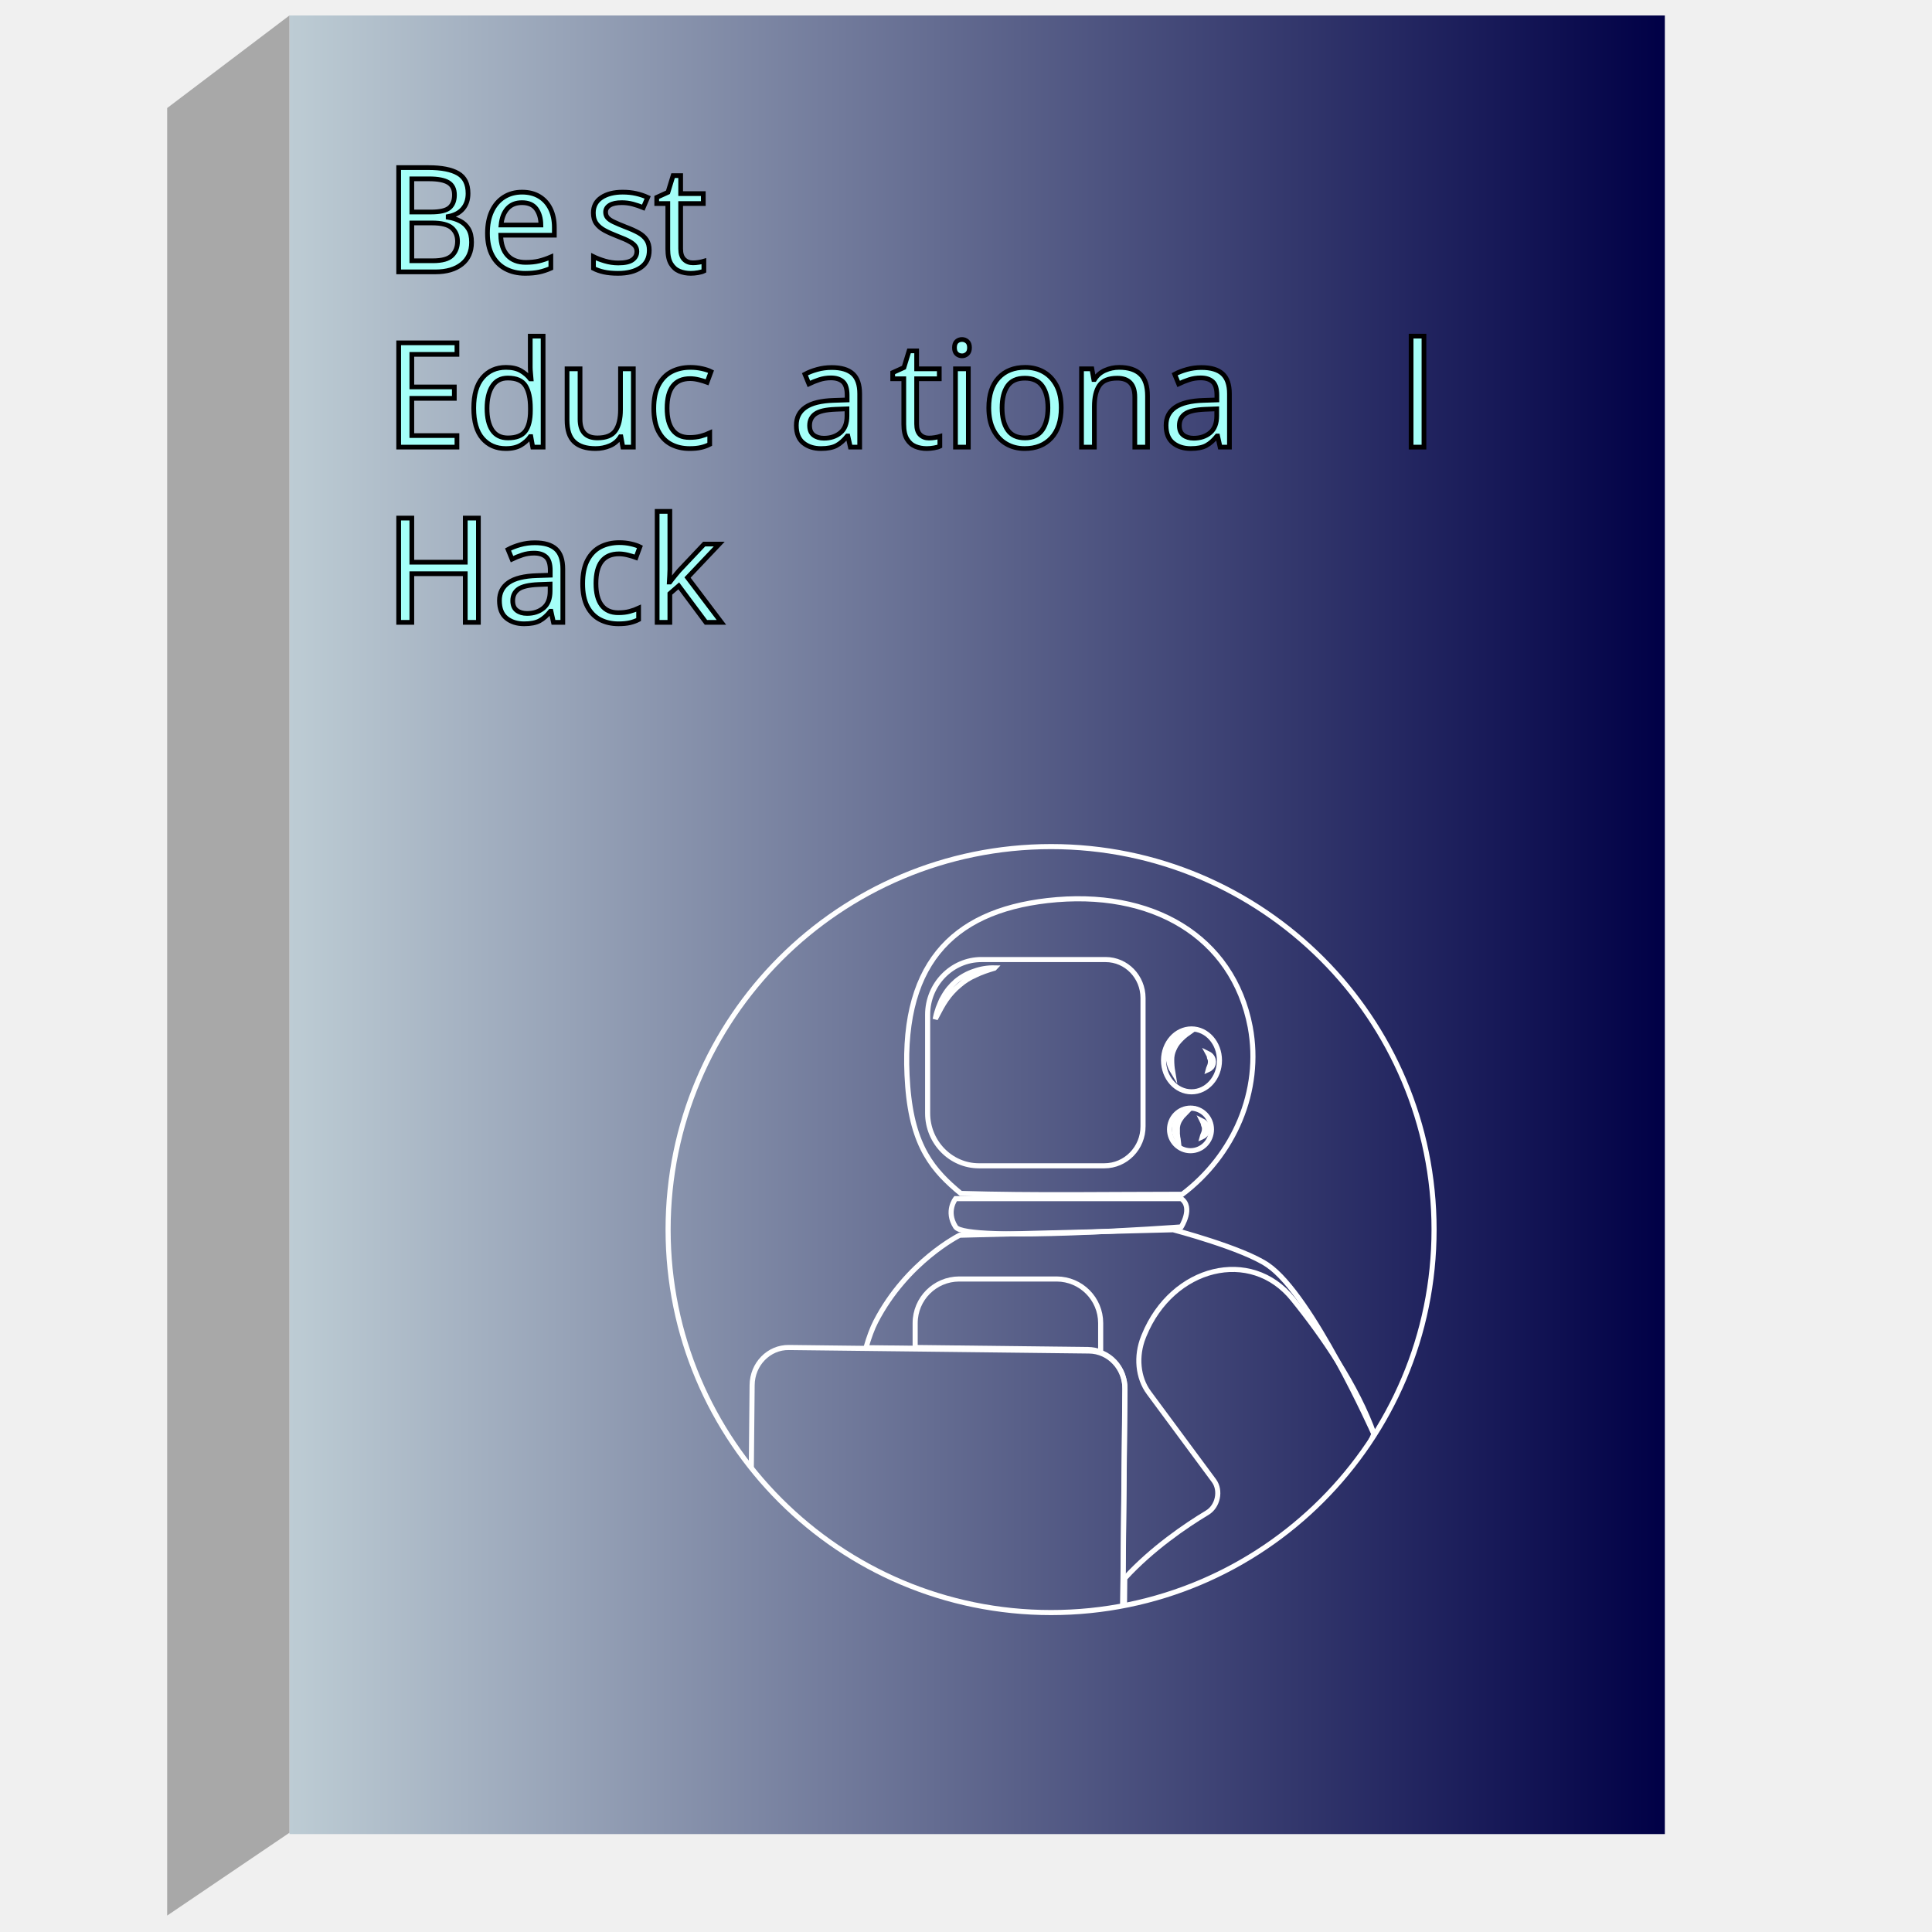
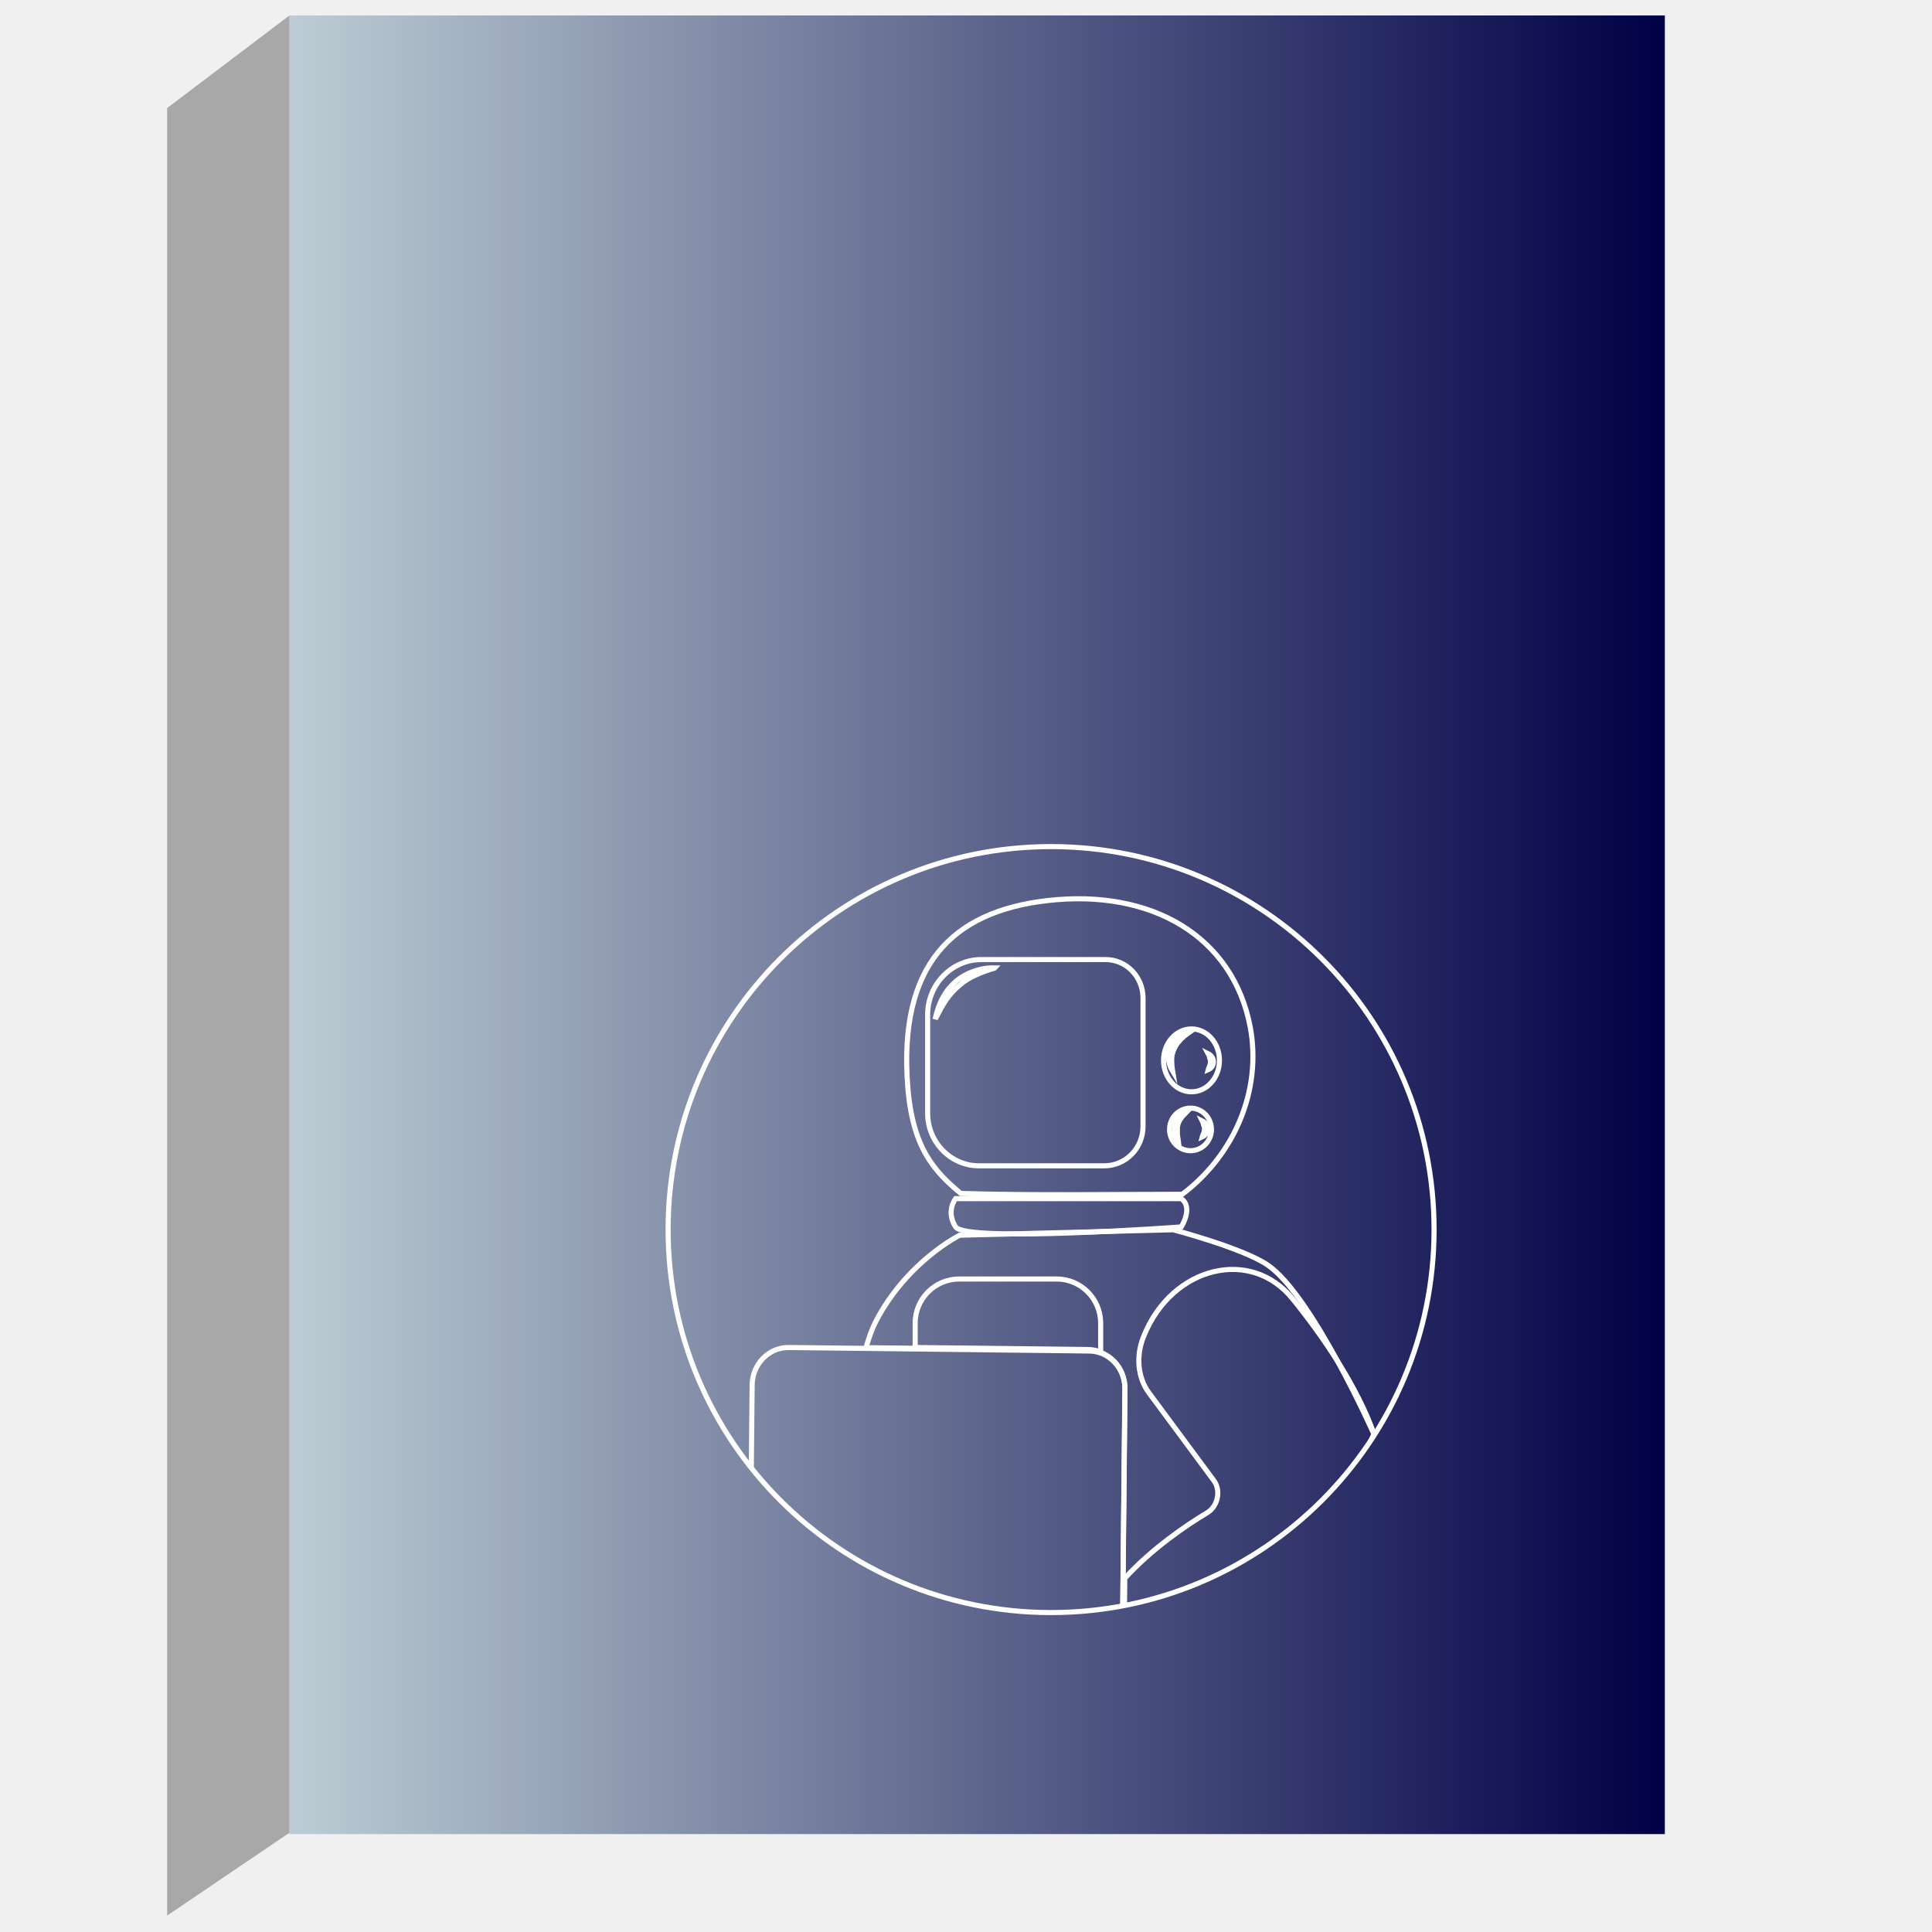
<svg xmlns="http://www.w3.org/2000/svg" viewBox="0 0 2048 2048">
  <defs>
-     <style>.cls-1{fill:url(#radial-gradient);}.cls-2,.cls-5,.cls-6{fill:none;}.cls-2,.cls-6{stroke:#fff;}.cls-10,.cls-2,.cls-6{stroke-miterlimit:10;}.cls-2{stroke-width:5.4px;}.cls-3{isolation:isolate;}.cls-4{clip-path:url(#clip-path);}.cls-6{stroke-width:2.18px;opacity:0.03;mix-blend-mode:screen;}.cls-7{fill:#ccc;}.cls-8{fill:url(#linear-gradient);}.cls-9{fill:#a8a8a8;}.cls-10{font-size:154.8px;fill:#a5fff8;stroke:#000;stroke-width:5px;font-family:Bungee-Regular, Bungee;}.cls-11{letter-spacing:-0.01em;}.cls-12{letter-spacing:-0.04em;}.cls-13{letter-spacing:0em;}.cls-14{clip-path:url(#clip-path-2);}</style>
+     <style>.cls-1{fill:url(#radial-gradient);}.cls-2,.cls-5,.cls-6{fill:none;}.cls-2,.cls-6{stroke:#fff;stroke-miterlimit:10;}.cls-2{stroke-width:5.4px;}.cls-3{isolation:isolate;}.cls-4{clip-path:url(#clip-path);}.cls-6{stroke-width:2.18px;opacity:0.03;mix-blend-mode:screen;}.cls-7{fill:#ccc;}.cls-8{fill:url(#linear-gradient);}.cls-9{fill:#a8a8a8;}.cls-10{clip-path:url(#clip-path-2);}</style>
    <radialGradient id="radial-gradient" cx="3438.89" cy="-766.85" r="1061.63" gradientTransform="translate(678.13 -424.63) scale(0.72 0.74)" gradientUnits="userSpaceOnUse">
      <stop offset="0" stop-color="#1b0061" />
      <stop offset="0.24" stop-color="#1b0263" />
      <stop offset="0.33" stop-color="#190968" />
      <stop offset="0.39" stop-color="#161471" />
      <stop offset="0.44" stop-color="#12257f" />
      <stop offset="0.49" stop-color="#0d3b91" />
      <stop offset="0.53" stop-color="#0656a6" />
      <stop offset="0.56" stop-color="#0071bc" />
      <stop offset="0.56" stop-color="#006db3" />
      <stop offset="0.57" stop-color="#006298" />
      <stop offset="0.58" stop-color="#005984" />
      <stop offset="0.59" stop-color="#005375" />
      <stop offset="0.6" stop-color="#004f6d" />
      <stop offset="0.63" stop-color="#004e6a" />
      <stop offset="0.68" stop-color="#003d53" />
      <stop offset="0.77" stop-color="#00232f" />
      <stop offset="0.86" stop-color="#001015" />
      <stop offset="0.94" stop-color="#000406" />
      <stop offset="1" />
    </radialGradient>
    <clipPath id="clip-path">
      <ellipse id="_Ellipse_" data-name="&lt;Ellipse&gt;" class="cls-1" cx="3152.19" cy="-989.48" rx="763.5" ry="782.25" />
    </clipPath>
    <linearGradient id="linear-gradient" x1="306.8" y1="980.3" x2="1764.8" y2="980.3" gradientUnits="userSpaceOnUse">
      <stop offset="0" stop-color="#bdccd4" />
      <stop offset="1" stop-color="#000046" />
    </linearGradient>
    <clipPath id="clip-path-2">
      <circle id="OuterShell" class="cls-2" cx="1114.19" cy="1303.4" r="405.98" />
    </clipPath>
  </defs>
  <g class="cls-3">
    <g id="Layer_4" data-name="Layer 4">
      <ellipse id="_Ellipse_2" data-name="&lt;Ellipse&gt;" class="cls-1" cx="3152.19" cy="-989.48" rx="763.5" ry="782.25" />
      <g class="cls-4">
        <polyline class="cls-5" points="3151.9 -989.79 3250.51 -1313.36 3151.9 -989.79 3053.3 -666.21 3151.9 -989.79 3467.94 -888.83 3151.9 -989.79 2835.86 -1090.74 3151.9 -989.79 2931.27 -3084.17 3151.9 -989.79 3372.53 1104.6 3151.9 -989.79 5197.53 -1215.68 3151.9 -989.79 1106.28 -763.89 3151.9 -989.79 2706.52 -2856.71 3151.9 -989.79 3597.28 877.14 3151.9 -989.79 4975.36 -1445.78 3151.9 -989.79 1328.44 -533.79 3151.9 -989.79 2714.64 -2653.51 3151.9 -989.79 3589.16 673.94 3151.9 -989.79 4776.9 -1437.46 3151.9 -989.79 1526.91 -542.11 3151.9 -989.79 3493.13 -2994.14 3151.9 -989.79 2810.67 1014.57 3151.9 -989.79 5109.59 -640.43 3151.9 -989.79 1194.21 -1339.15 3151.9 -989.79 4933.99 -2779.14 3151.9 -989.79 1369.81 799.57 3151.9 -989.79 4899.6 834.78 3151.9 -989.79 1404.2 -2814.35 3151.9 -989.79 3653.71 -1734.33 3151.9 -989.79 2650.09 -245.24 3151.9 -989.79 3879.11 -476.02 3151.9 -989.79 2424.69 -1503.55 3151.9 -989.79 2657.28 -2211.47 3151.9 -989.79 3646.52 231.89 3151.9 -989.79 4345.14 -1496.2 3151.9 -989.79 1958.66 -483.38 3151.9 -989.79 3655.7 -2384.41 3151.9 -989.79 2648.1 404.84 3151.9 -989.79 4514.06 -473.97 3151.9 -989.79 1789.74 -1505.6 3151.9 -989.79 5417.76 -2263.81 3151.9 -989.79 886.04 284.24 3151.9 -989.79 4396.27 1330.08 3151.9 -989.79 1907.53 -3309.65 3151.9 -989.79 4635.09 -2881.52 3151.9 -989.79 1668.72 901.94 3151.9 -989.79 4999.59 528.75 3151.9 -989.79 1304.21 -2508.32 3151.9 -989.79 2830.9 -1919.03 3151.9 -989.79 3472.9 -60.54 3151.9 -989.79 4059.52 -1318.43 3151.9 -989.79 2244.29 -661.14 3151.9 -989.79 3362.84 -1761.13 3151.9 -989.79 2940.96 -218.44 3151.9 -989.79 3905.29 -773.82 3151.9 -989.79 2398.51 -1205.76 3151.9 -989.79 3830.76 -1846.68 3151.9 -989.79 2473.04 -132.89 3151.9 -989.79 3988.85 -294.75 3151.9 -989.79 2314.95 -1684.83 3151.9 -989.79 3915.67 -1731.84 3151.9 -989.79 2388.14 -247.74 3151.9 -989.79 3876.68 -207.82 3151.9 -989.79 2427.13 -1771.76" />
        <polyline class="cls-6" points="3151.9 -989.79 3250.51 -1313.36 3151.9 -989.79 3053.3 -666.21 3151.9 -989.79 3467.94 -888.83 3151.9 -989.79 2835.86 -1090.74 3151.9 -989.79 2931.27 -3084.17 3151.9 -989.79 3372.53 1104.6 3151.9 -989.79 5197.53 -1215.68 3151.9 -989.79 1106.28 -763.89 3151.9 -989.79 2706.52 -2856.71 3151.9 -989.79 3597.28 877.14 3151.9 -989.79 4975.36 -1445.78 3151.9 -989.79 1328.44 -533.79 3151.9 -989.79 2714.64 -2653.51 3151.9 -989.79 3589.16 673.94 3151.9 -989.79 4776.9 -1437.46 3151.9 -989.79 1526.91 -542.11 3151.9 -989.79 3493.13 -2994.14 3151.9 -989.79 2810.67 1014.57 3151.9 -989.79 5109.59 -640.43 3151.9 -989.79 1194.21 -1339.15 3151.9 -989.79 4933.99 -2779.14 3151.9 -989.79 1369.81 799.57 3151.9 -989.79 4899.6 834.78 3151.9 -989.79 1404.2 -2814.35 3151.9 -989.79 3653.71 -1734.33 3151.9 -989.79 2650.09 -245.24 3151.9 -989.79 3879.11 -476.02 3151.9 -989.79 2424.69 -1503.55 3151.9 -989.79 2657.28 -2211.47 3151.9 -989.79 3646.52 231.89 3151.9 -989.79 4345.14 -1496.2 3151.9 -989.79 1958.66 -483.38 3151.9 -989.79 3655.7 -2384.41 3151.9 -989.79 2648.1 404.84 3151.9 -989.79 4514.06 -473.97 3151.9 -989.79 1789.74 -1505.6 3151.9 -989.79 5417.76 -2263.81 3151.9 -989.79 886.04 284.24 3151.9 -989.79 4396.27 1330.08 3151.9 -989.79 1907.53 -3309.65 3151.9 -989.79 4635.09 -2881.52 3151.9 -989.79 1668.72 901.94 3151.9 -989.79 4999.59 528.75 3151.9 -989.79 1304.21 -2508.32 3151.9 -989.79 2830.9 -1919.03 3151.9 -989.79 3472.9 -60.54 3151.9 -989.79 4059.52 -1318.43 3151.9 -989.79 2244.29 -661.14 3151.9 -989.79 3362.84 -1761.13 3151.9 -989.79 2940.96 -218.44 3151.9 -989.79 3905.29 -773.82 3151.9 -989.79 2398.51 -1205.76 3151.9 -989.79 3830.76 -1846.68 3151.9 -989.79 2473.04 -132.89 3151.9 -989.79 3988.85 -294.75 3151.9 -989.79 2314.95 -1684.83 3151.9 -989.79 3915.67 -1731.84 3151.9 -989.79 2388.14 -247.74 3151.9 -989.79 3876.68 -207.82 3151.9 -989.79 2427.13 -1771.76" />
      </g>
      <polygon class="cls-7" points="1388.6 1656.5 384.2 1656.5 384.2 1592.9 1442.6 1592.9 1388.6 1656.5" />
      <rect class="cls-8" x="306.8" y="16.4" width="1458" height="1927.8" />
      <polygon class="cls-9" points="306.8 16.4 177.2 114.53 177.2 2030.6 306.8 1942.8 306.8 16.4" />
-       <text class="cls-10" transform="translate(407.6 288.2)">Be<tspan class="cls-11" x="213.47" y="0">st</tspan>
-         <tspan x="0" y="185.76">Educ</tspan>
-         <tspan class="cls-12" x="429.41" y="185.76">a</tspan>
-         <tspan class="cls-13" x="536.22" y="185.76">tiona</tspan>
-         <tspan class="cls-11" x="1075.08" y="185.76">l</tspan>
-         <tspan class="cls-13" x="1181.11" y="185.76" xml:space="preserve"> </tspan>
-         <tspan x="0" y="371.52">Hack</tspan>
-       </text>
      <g id="Astronaut">
-         <g class="cls-14">
+         <g class="cls-10">
          <g id="AstronautProfile">
            <g id="Body">
              <path id="Neck" class="cls-2" d="M1013,1270.6s-10.75,13.22,0,30,239.15,0,239.15,0,13.22-20.64,0-30Z" />
              <path id="LaptopBase" class="cls-2" d="M1177.89,1716.43,807,1712c-6.7,0-12-5.82-12-12.88l2.29-230.85c.18-22.22,17.64-40.21,39-39.86l318.16,3.7c21.34.18,38.44,18.52,38.09,40.74l-2.29,230.68A12.61,12.61,0,0,1,1177.89,1716.43Z" />
              <path id="Arm" class="cls-2" d="M1370.45,1377.12c-44.27-55.2-127.69-34.92-157.67,38.44a18,18,0,0,1-.71,1.77c-8.11,20.28-6,43.21,5.82,59.08l69,93.29c7.58,10.41,4.06,27.16-7.23,33.86-22.73,13.69-58.29,37.82-87.37,69.5l-.31,31.47a12.61,12.61,0,0,1-12.35,12.87l-19.32-.23c-1.17,2.21-2.32,4.42-3.4,6.67-.53.88-.88,1.76-1.41,2.82,129.8-16.05,240.38-95.05,301.4-205.63C1438.52,1469,1402,1416.09,1370.45,1377.12Z" />
              <path id="SuitBox" class="cls-2" d="M1166.75,1433.19v-30.68a46.78,46.78,0,0,0-46.56-46.73H1016.67a46.78,46.78,0,0,0-46.56,46.73v25.91l183.24,2.14A36.76,36.76,0,0,1,1166.75,1433.19Z" />
              <path id="Shoulders" class="cls-2" d="M1343.87,1341.05c-26.43-18.09-100.29-37.47-100.29-37.47l-226.24,5.81s-56.05,27.79-89,91.54c-3.67,7.11-7.15,16.55-10.41,27.7l236.4,2.75c21.34.17,38.44,18.52,38.09,40.74l-2.29,230.68a12.62,12.62,0,0,1-12.35,12.87L879,1712.12c-.15,2.12-.22,3.28-.22,3.28s-26.62,45.67,186.5,90.25S1415.66,1617,1415.66,1617l40.67-96.93S1390.73,1372.93,1343.87,1341.05Z" />
            </g>
            <g id="Head">
              <path id="FaceReflect" class="cls-2" d="M1054.06,1026.34c-3.53,1.06-7.06,2.12-10.41,3.35a92.75,92.75,0,0,0-9.7,4.06A64.28,64.28,0,0,0,1017,1044.5a66.27,66.27,0,0,0-7.23,6.88c-1.06,1.24-2.29,2.47-3.35,3.88-.71.53-.88,1.41-1.59,2.12l-1.59,2.11c-4,5.65-7.23,12-10.75,18.7l-.71-.18c.35-1.76.88-3.52,1.41-5.29l.88-2.64a15,15,0,0,1,.89-2.65c.7-1.59,1.41-3.35,2.11-5.11.35-.89.71-1.77,1.06-2.47l1.41-2.47a60.59,60.59,0,0,1,6.17-9.35,66.76,66.76,0,0,1,7.76-7.94,58.94,58.94,0,0,1,19.23-10.58,60.07,60.07,0,0,1,21.69-3.52Z" />
              <path id="Head-2" data-name="Head" class="cls-2" d="M1325.26,1088.52C1306.94,992.66,1221,942,1110.33,954.64c-102,11.71-157.92,69.19-148.11,196.76,5,64.69,27.4,89.74,56.28,113.7,78.31,2.34,156.44.9,234.75.9C1307.86,1224.74,1338,1156.63,1325.26,1088.52Z" />
              <g id="Buttons">
                <g id="Bottom">
                  <ellipse id="Base1" class="cls-2" cx="1263.04" cy="1124.04" rx="29.63" ry="33.33" />
                  <ellipse id="Base2" class="cls-2" cx="1261.98" cy="1197.23" rx="22.22" ry="22.57" />
                </g>
                <g id="ButtonShades">
                  <path id="_1.1" data-name="1.1" class="cls-2" d="M1259.51,1095.12a55.87,55.87,0,0,0-9,7.94,30.51,30.51,0,0,0-6.17,9.52,25.53,25.53,0,0,0-2.29,11.11,72.5,72.5,0,0,0,1,12,31,31,0,0,1-4.23-11.64,24.09,24.09,0,0,1,1.76-12.7,27.71,27.71,0,0,1,7.76-10.22A22.21,22.21,0,0,1,1259.51,1095.12Z" />
                  <path id="_1.2" data-name="1.2" class="cls-2" d="M1280.85,1117a10,10,0,0,1,3.88,3.35,10.19,10.19,0,0,1,1.59,5.11,9.7,9.7,0,0,1-1.59,5.29,1.44,1.44,0,0,1-.88.89l-.88.88a9.78,9.78,0,0,1-2.29,1.41c.17-.71.7-1.59.88-2.29s.71-1.42.88-2.12a10.94,10.94,0,0,0,.71-4.06,8.49,8.49,0,0,0-.88-4A11.6,11.6,0,0,0,1280.85,1117Z" />
                  <path id="_2.2" data-name="2.2" class="cls-2" d="M1274.51,1188.24a10.15,10.15,0,0,1,3.88,3.35,10.28,10.28,0,0,1,1.58,5.11,9.78,9.78,0,0,1-1.58,5.29,1.43,1.43,0,0,1-.89.88l-.88.89a10.12,10.12,0,0,1-2.29,1.41c.18-.71.7-1.59.88-2.3s.71-1.41.88-2.11a10.94,10.94,0,0,0,.71-4.06,8.49,8.49,0,0,0-.88-4A14.51,14.51,0,0,0,1274.51,1188.24Z" />
                  <path id="_2.1" data-name="2.1" class="cls-2" d="M1255.81,1180.65a34.19,34.19,0,0,0-4.94,6.35,18.18,18.18,0,0,0-2.64,7.06,7.13,7.13,0,0,0-.18,1.76v5.64a7.09,7.09,0,0,0,.18,1.94l.17,1.94a32,32,0,0,1,.71,4.06,20,20,0,0,1-2.12-3.7l-.88-1.94c-.17-.71-.53-1.41-.7-2.12a8.8,8.8,0,0,0-.36-2.12v-4.4a9.92,9.92,0,0,1,.18-2.3,18.72,18.72,0,0,1,3.7-7.76A27.43,27.43,0,0,1,1255.81,1180.65Z" />
                </g>
              </g>
              <path id="Face" class="cls-2" d="M1170.68,1235.8h-133c-29.9,0-54.35-25.08-54.35-55.71V1075.57c0-32.15,25.6-58.4,57-58.4H1172c22,0,39.65,18.34,39.65,40.73v135.82C1211.82,1217,1193.31,1235.8,1170.68,1235.8Z" />
            </g>
          </g>
        </g>
        <circle id="OuterShell-2" data-name="OuterShell" class="cls-2" cx="1114.19" cy="1303.4" r="405.98" />
      </g>
      <text />
    </g>
  </g>
</svg>
